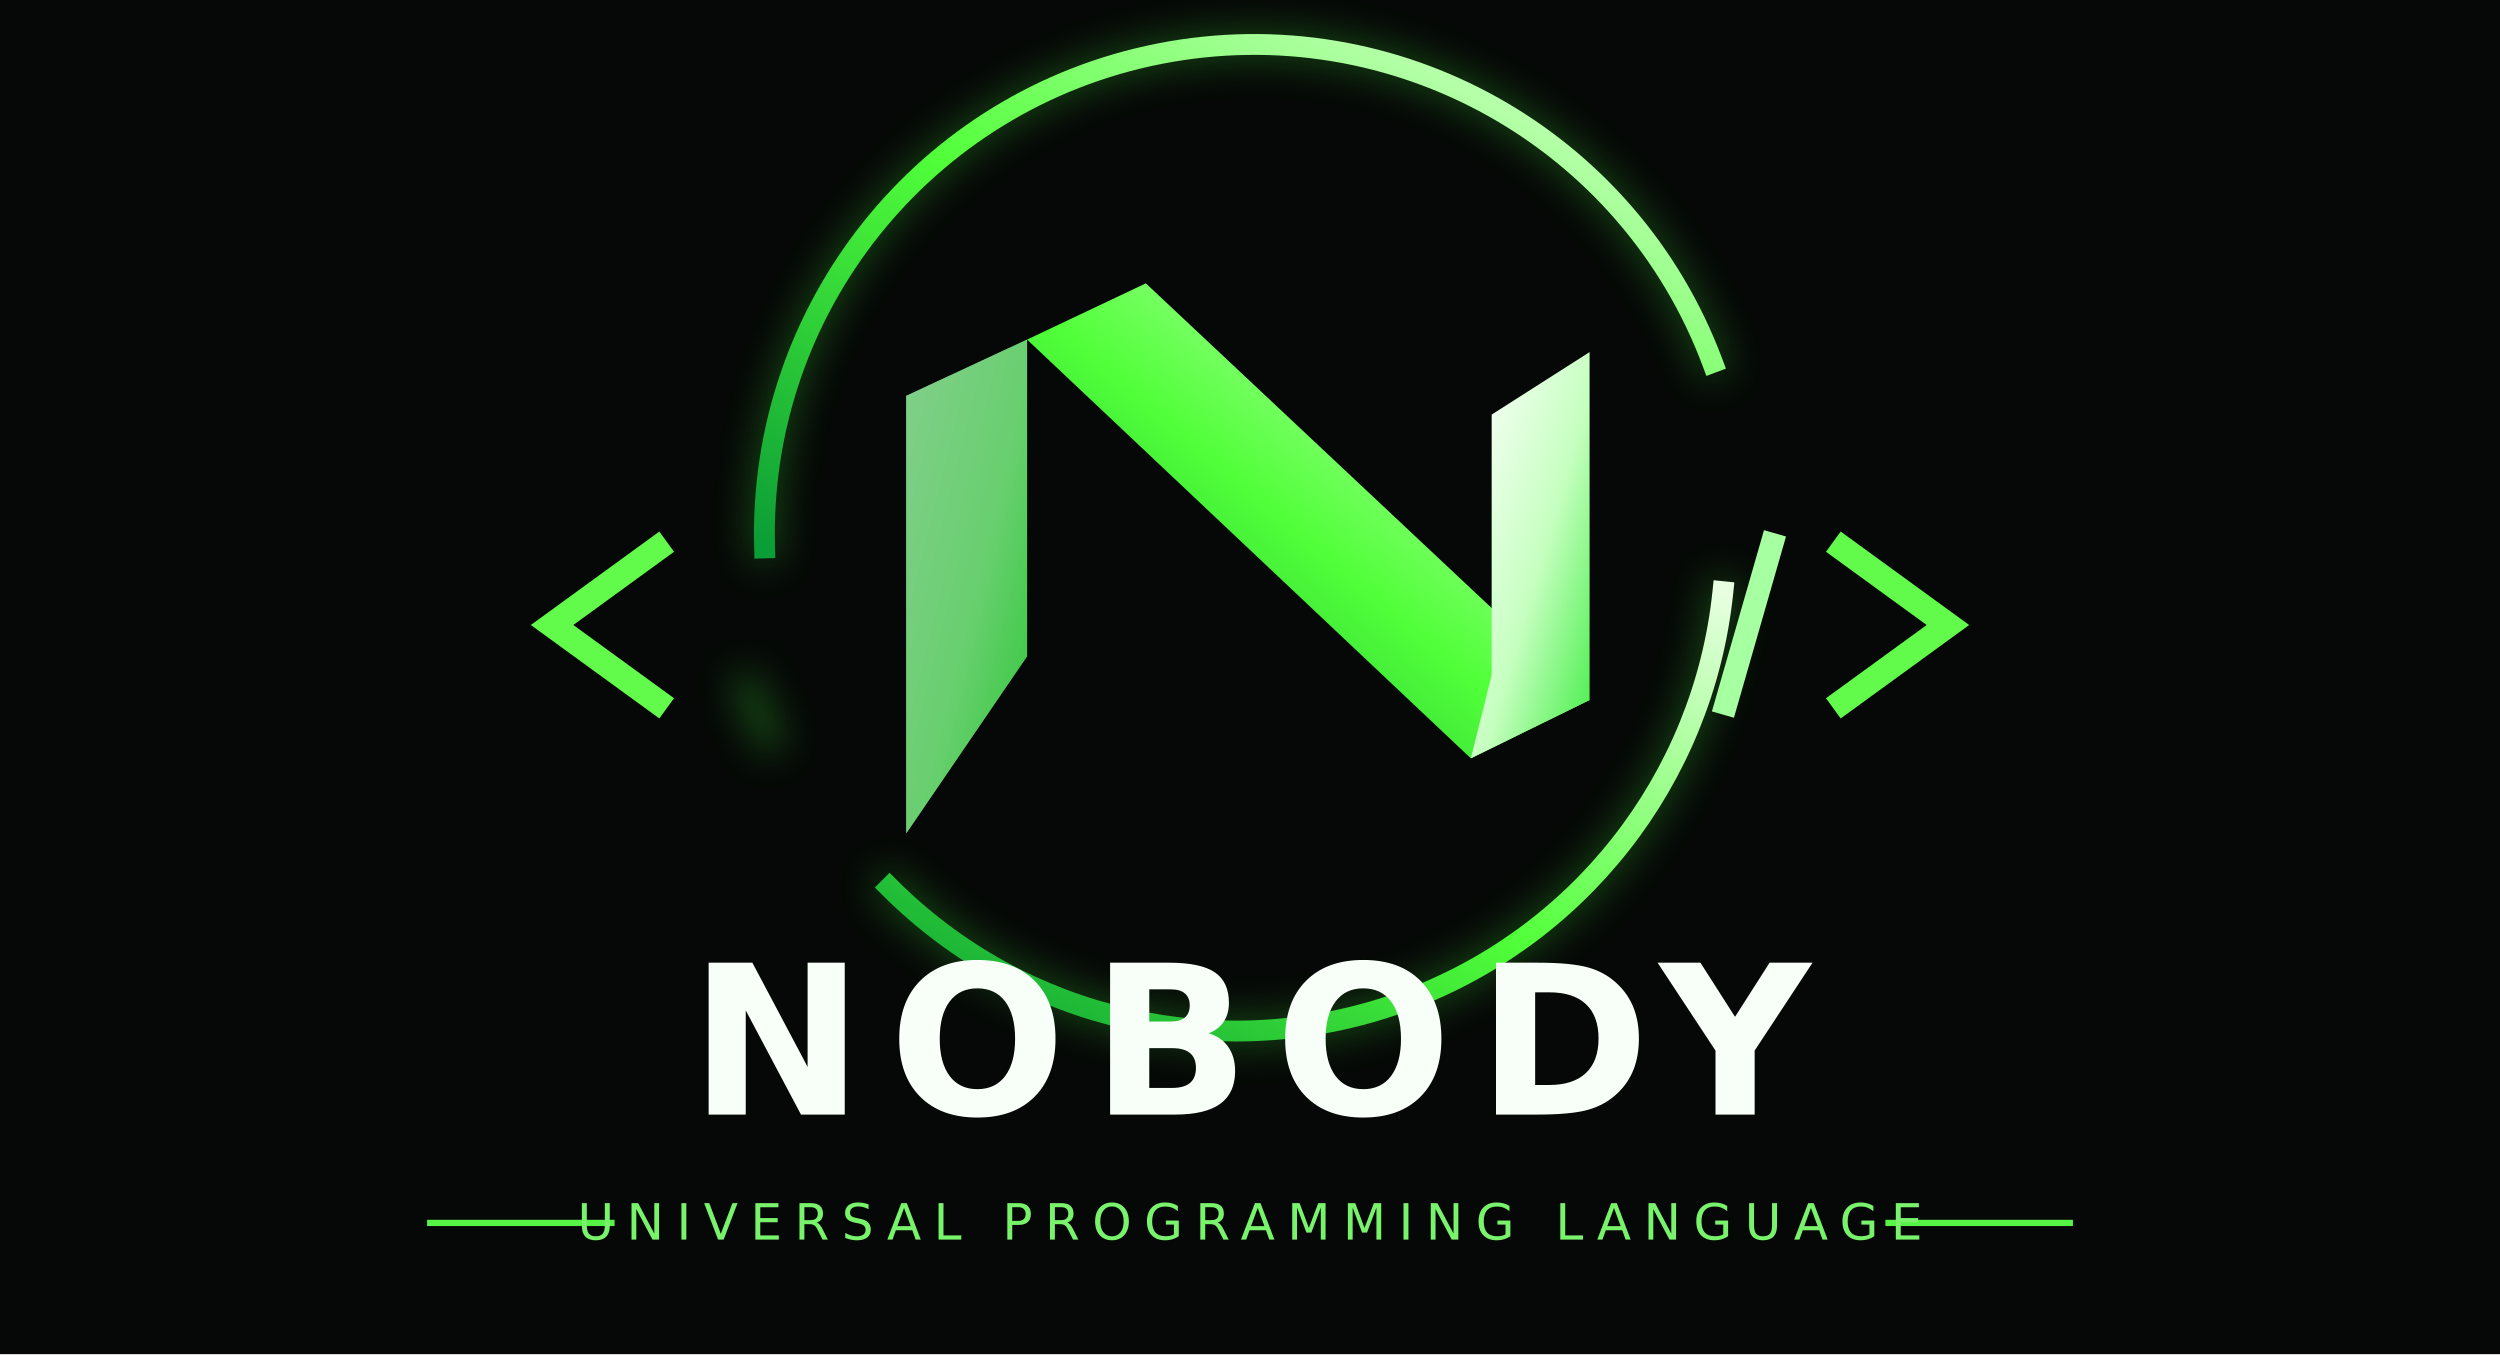
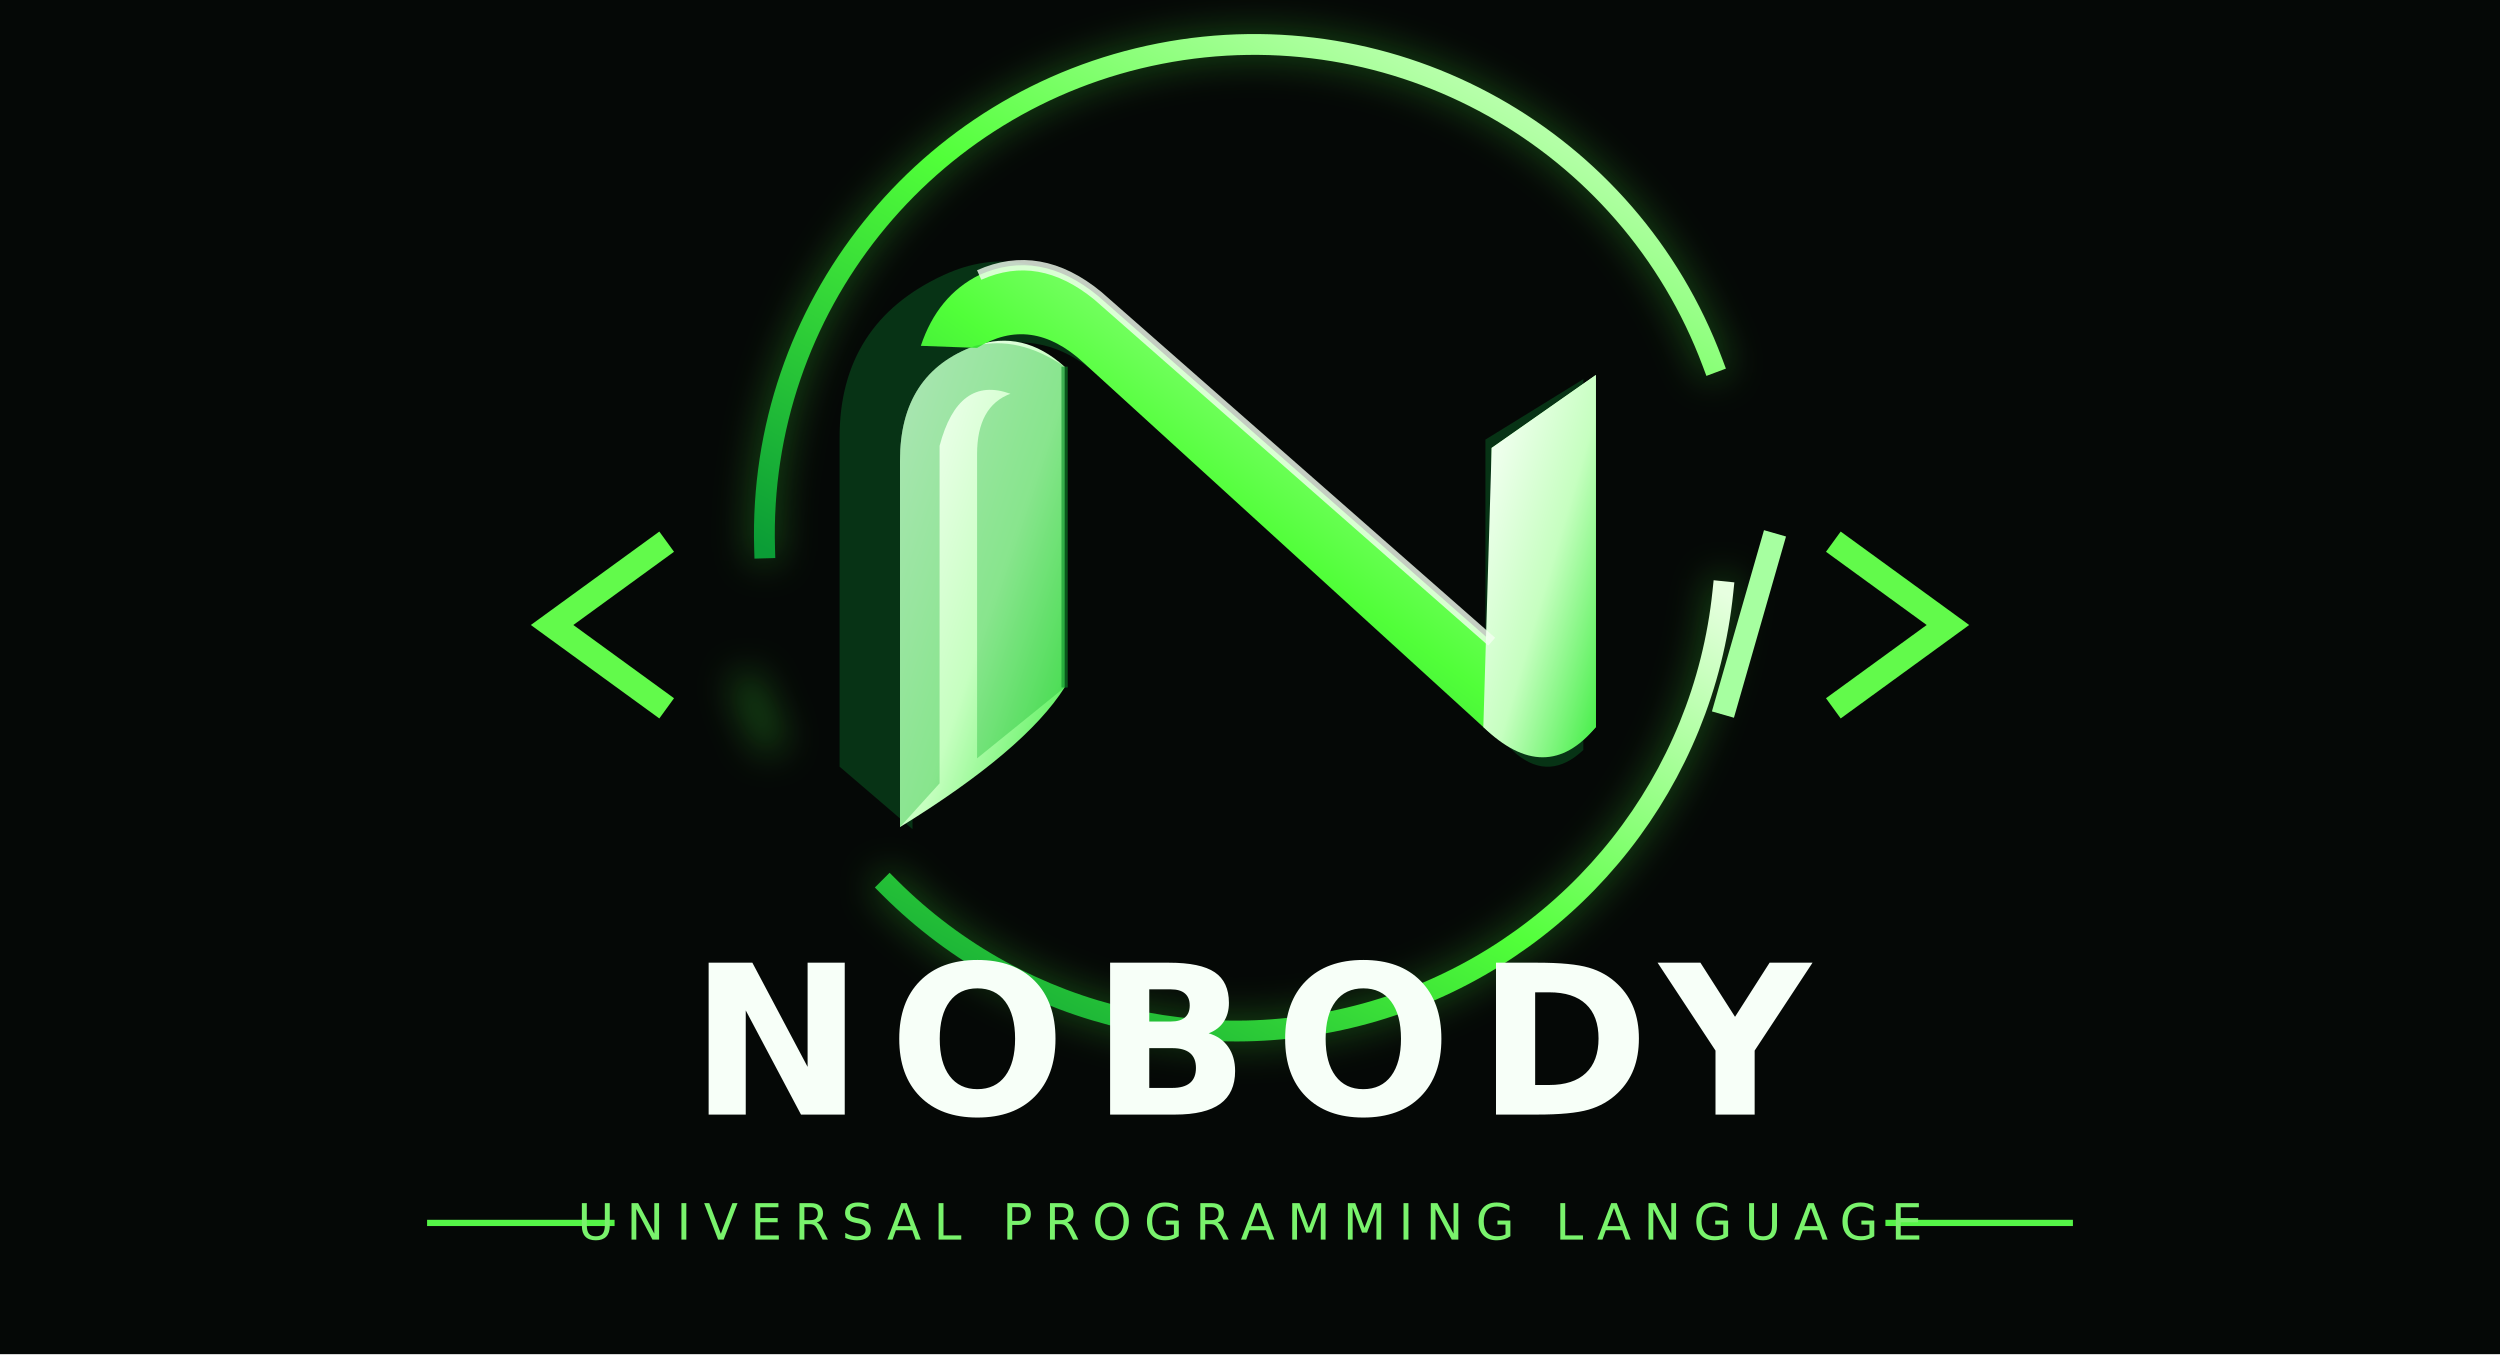
<svg xmlns="http://www.w3.org/2000/svg" viewBox="0 0 1200 650" role="img" aria-labelledby="title desc">
  <defs>
    <linearGradient id="green" x1="0" y1="1" x2="1" y2="0">
      <stop stop-color="#0b9d36" />
      <stop offset=".48" stop-color="#51ff39" />
      <stop offset="1" stop-color="#e7ffe0" />
    </linearGradient>
    <linearGradient id="steel" x1="0" y1="0" x2="1" y2="1">
      <stop stop-color="#ffffff" />
      <stop offset=".55" stop-color="#c6ffc0" />
      <stop offset="1" stop-color="#40ed43" />
    </linearGradient>
    <filter id="glow" x="-40%" y="-40%" width="180%" height="180%">
      <feGaussianBlur stdDeviation="9" />
    </filter>
  </defs>
  <rect width="1200" height="650" fill="#050806" />
  <g fill="none" stroke="#46f43f" stroke-width="12" stroke-linecap="square" opacity=".32" filter="url(#glow)">
    <path d="M367 263 A235 235 0 0 1 822 174 M827 284 A235 235 0 0 1 427 426 M369 354 A235 235 0 0 1 359 330" />
  </g>
  <g fill="none" stroke="url(#green)" stroke-width="10" stroke-linecap="square">
    <path d="M367 263 A235 235 0 0 1 822 174" />
    <path d="M827 284 A235 235 0 0 1 427 426" />
  </g>
  <path d="M320 260 L265 300 L320 340" fill="none" stroke="#62fa4b" stroke-width="12" stroke-linejoin="miter" />
  <path d="M880 260 L935 300 L880 340" fill="none" stroke="#62fa4b" stroke-width="12" stroke-linejoin="miter" />
  <path d="M852 256 L827 343" stroke="#a6ffa0" stroke-width="11" />
  <g>
-     <path d="M435 400 V190 L493 163 V315 L435 400" fill="url(#steel)" />
-     <path d="M493 163 L706 364 L763 336 L550 136 Z" fill="url(#green)" />
-     <path d="M706 364 L763 336 V169 L716 199 V324 Z" fill="url(#steel)" />
-     <path d="M435 400 L493 315 V163 L435 190 Z" fill="#1ca82c" opacity=".55" />
+     <path d="M438 398 L438 218 Q438 174 476 166 Q505 159 529 182 L728 362 Q744 375 760 360 L760 182 L713 211 L713 310 L528 146 Q492 114 453 132 Q403 155 403 210 L403 368 Z" fill="#083d19" opacity=".8" />
+     <path d="M432 397 L432 221 Q432 179 468 166 Q491 158 511 176 L511 330 Q492 360 432 397 Z" fill="url(#steel)" />
+     <path d="M469 167 Q495 151 520 174 L712 349 Q741 375 766 349 L766 180 L716 215 L716 308 L527 142 Q499 119 470 132 Q450 142 442 166 Z" fill="url(#green)" />
+     <path d="M716 215 L766 180 L766 349 Q742 378 712 349 Z" fill="url(#steel)" />
+     <path d="M432 221 Q432 179 468 166 Q489 161 511 176 L511 330 L469 364 L469 218 Q469 195 485 189 Q460 180 451 214 L451 376 L432 397 Z" fill="#13b42e" opacity=".35" />
+     <path d="M470 132 Q499 119 527 142 L716 308" fill="none" stroke="#f4fff1" stroke-width="5" opacity=".8" />
+     <path d="M511 330 L511 176" fill="none" stroke="#0b8d29" stroke-width="3" opacity=".6" />
  </g>
  <text x="600" y="535" fill="#f7fff8" font-family="DejaVu Sans,Arial,sans-serif" font-size="100" font-weight="700" letter-spacing="12" text-anchor="middle">NOBODY</text>
  <path d="M205 587 H295 M905 587 H995" stroke="#55f447" stroke-width="3" />
  <text x="600" y="595" fill="#79f36c" font-family="DejaVu Sans,Arial,sans-serif" font-size="24" letter-spacing="6" text-anchor="middle">UNIVERSAL PROGRAMMING LANGUAGE</text>
</svg>
